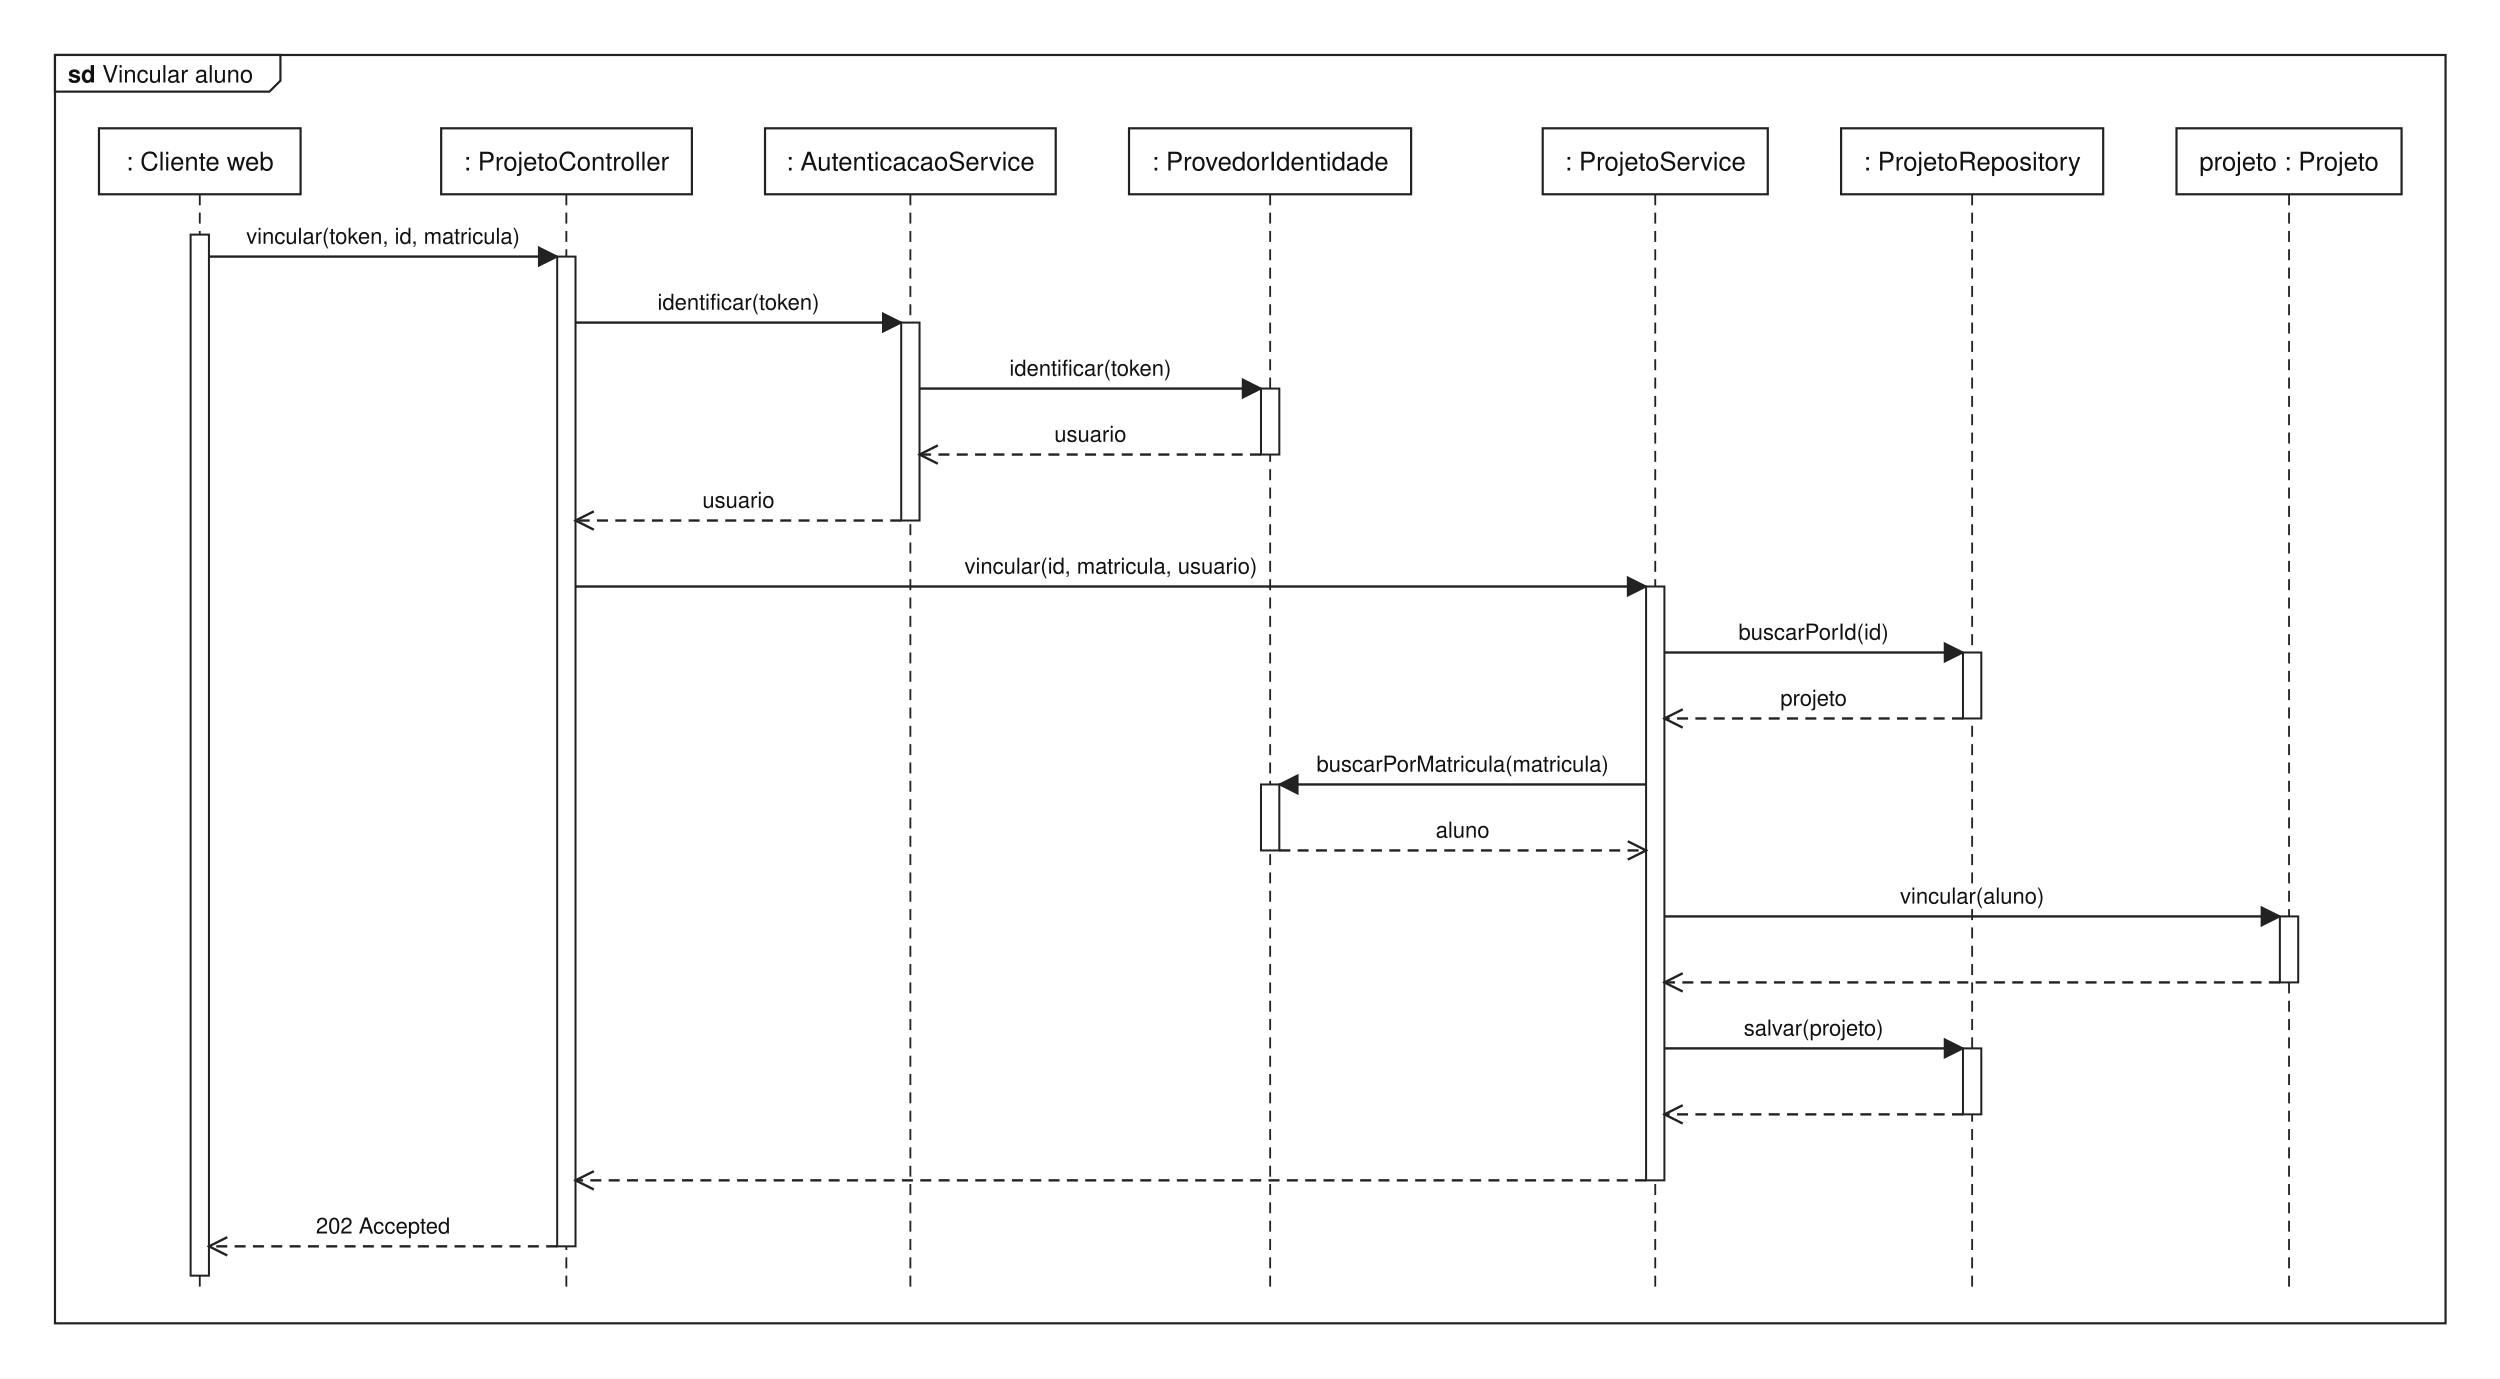
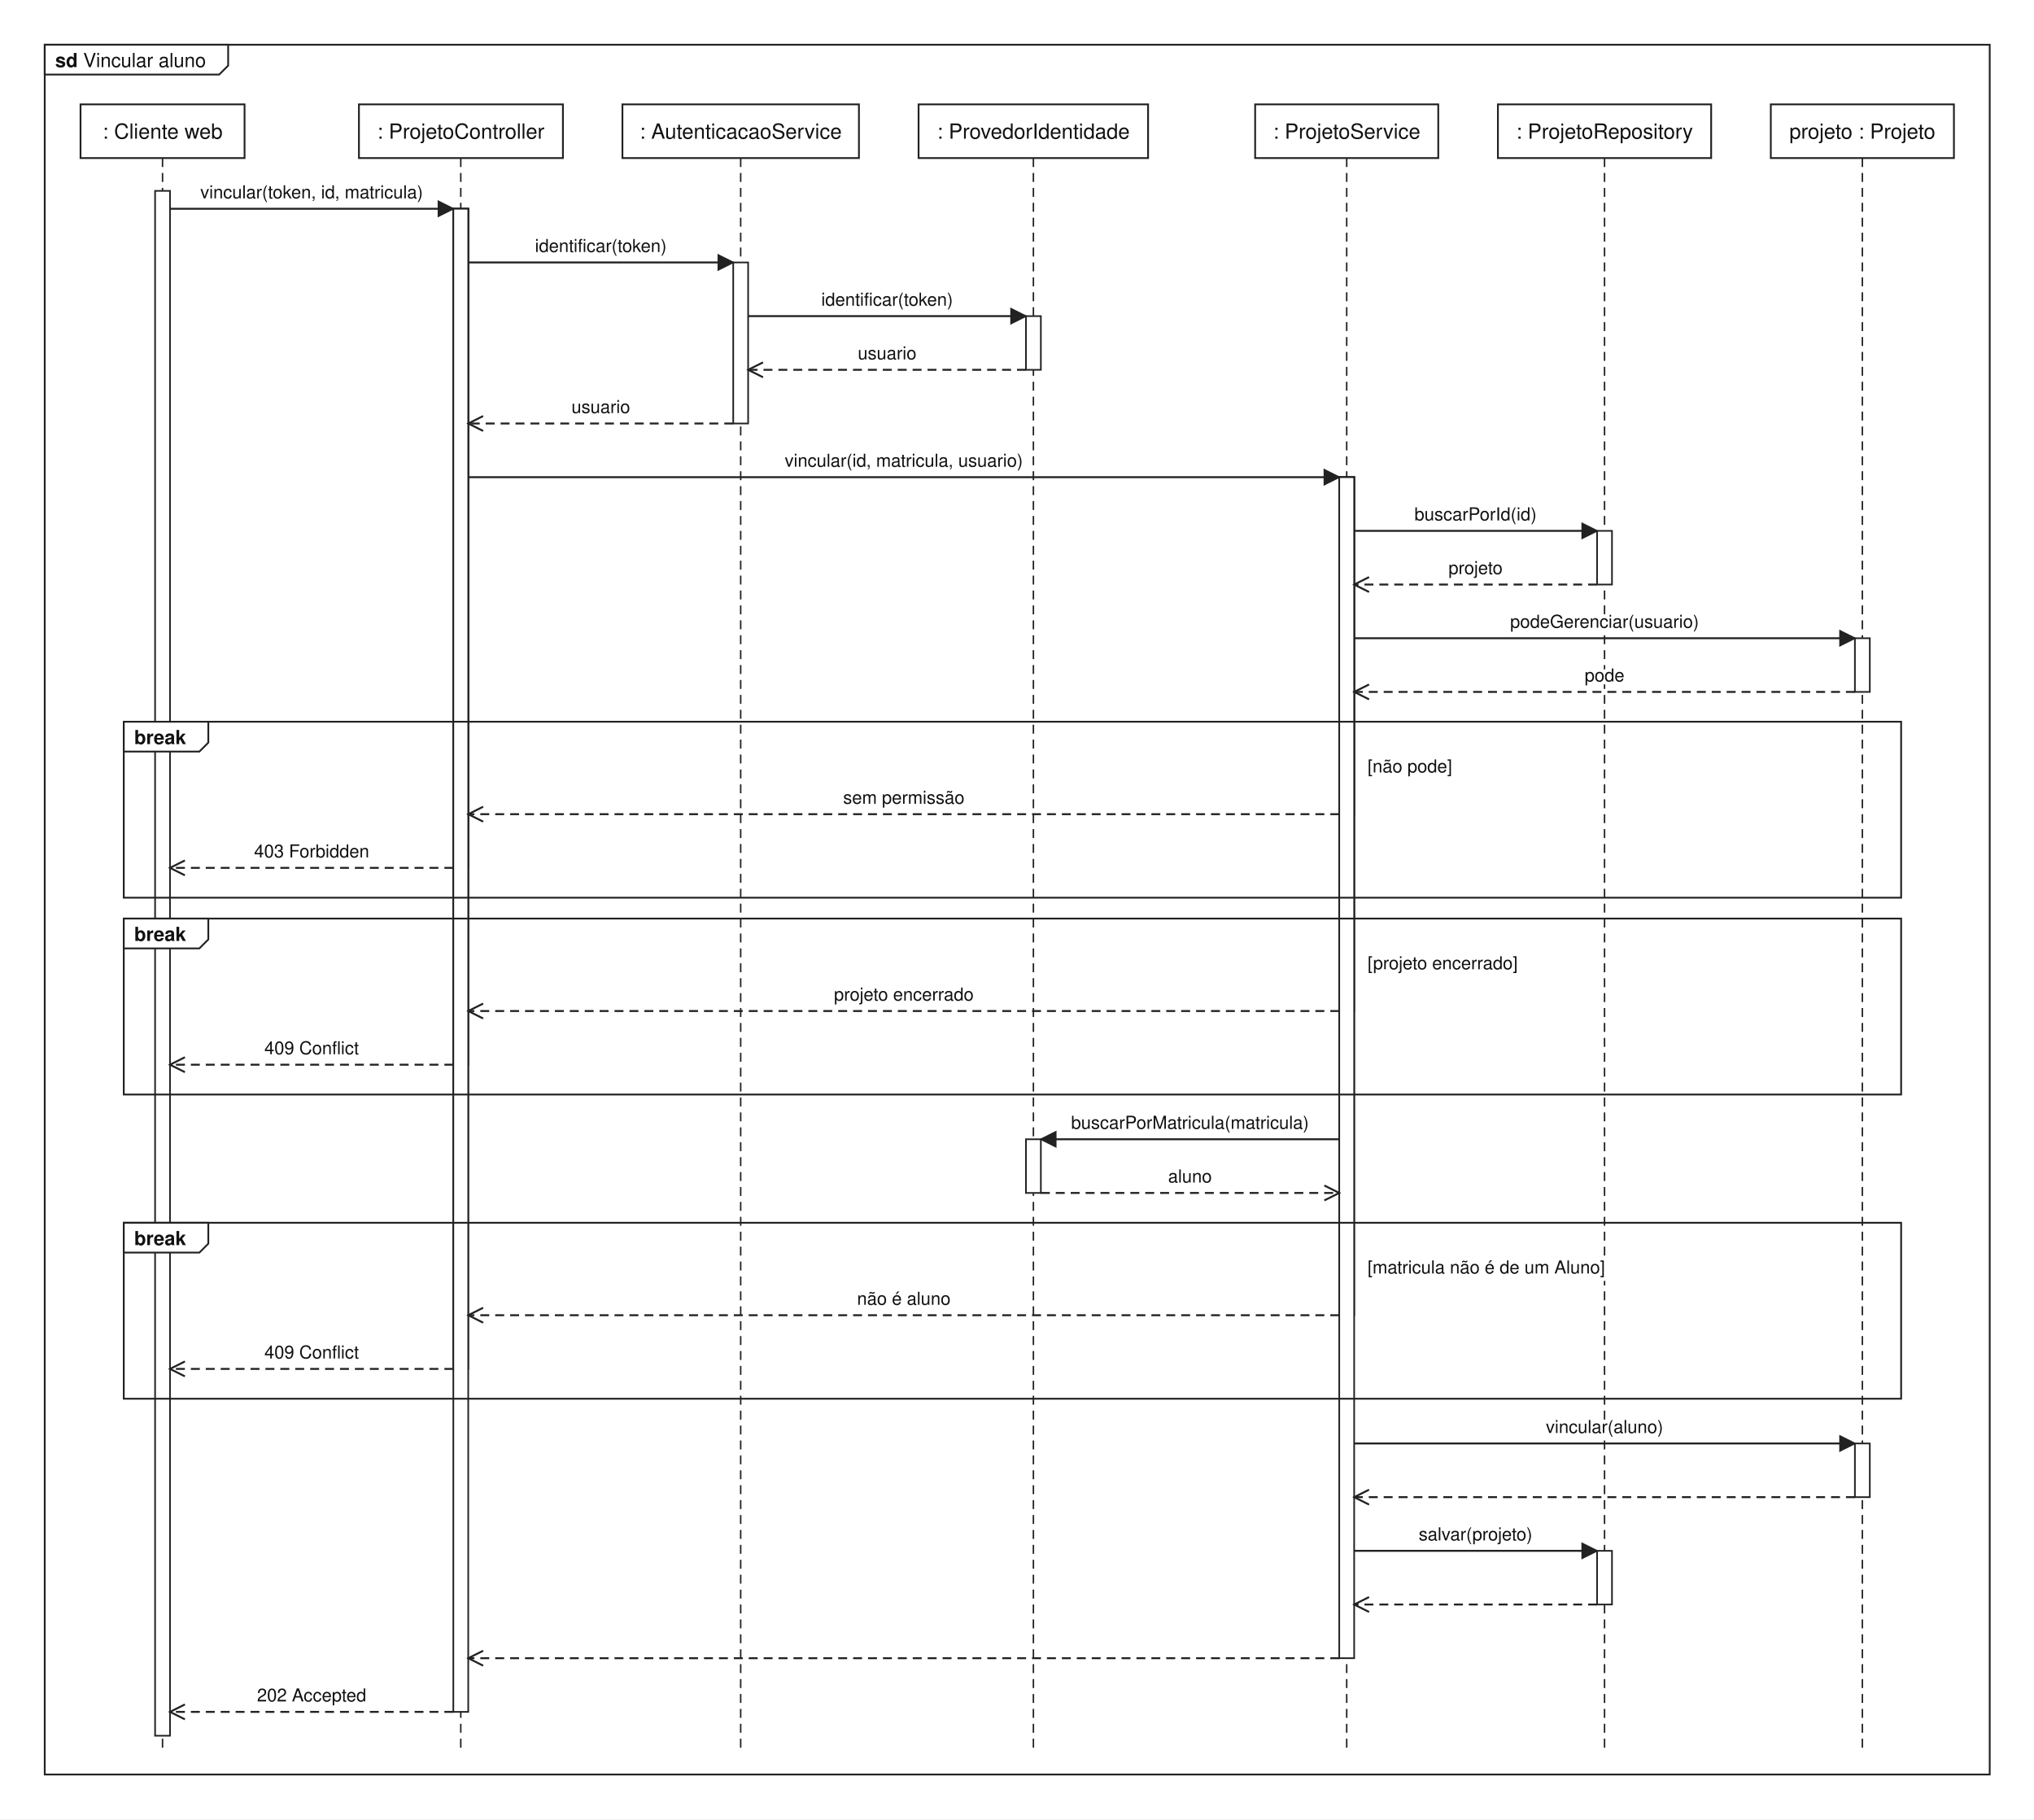
- <svg xmlns="http://www.w3.org/2000/svg" width="1364" height="752" viewBox="0 0 1364 752" font-family="Helvetica, Arial, 'Liberation Sans', sans-serif">
+ <svg xmlns="http://www.w3.org/2000/svg" width="1364" height="1220" viewBox="0 0 1364 1220" font-family="Helvetica, Arial, 'Liberation Sans', sans-serif">
  <defs>
    <marker id="seta" viewBox="0 0 12 12" refX="11" refY="6" markerWidth="12" markerHeight="12" orient="auto-start-reverse" markerUnits="userSpaceOnUse">
      <path d="M1,1 L11,6 L1,11" fill="none" stroke="#222" stroke-width="1.3" />
    </marker>
    <marker id="seta_cheia" viewBox="0 0 12 12" refX="11" refY="6" markerWidth="12" markerHeight="12" orient="auto-start-reverse" markerUnits="userSpaceOnUse">
      <path d="M1,1 L11,6 L1,11 Z" fill="#222" stroke="#222" stroke-width="1" />
    </marker>
    <marker id="triangulo" viewBox="0 0 16 16" refX="15" refY="8" markerWidth="16" markerHeight="16" orient="auto-start-reverse" markerUnits="userSpaceOnUse">
      <path d="M1,1 L15,8 L1,15 Z" fill="#fff" stroke="#222" stroke-width="1.3" />
    </marker>
    <marker id="losango" viewBox="0 0 22 12" refX="21" refY="6" markerWidth="22" markerHeight="12" orient="auto-start-reverse" markerUnits="userSpaceOnUse">
      <path d="M1,6 L11,1 L21,6 L11,11 Z" fill="#222" stroke="#222" stroke-width="1.2" />
    </marker>
    <marker id="losango_vazio" viewBox="0 0 22 12" refX="21" refY="6" markerWidth="22" markerHeight="12" orient="auto-start-reverse" markerUnits="userSpaceOnUse">
      <path d="M1,6 L11,1 L21,6 L11,11 Z" fill="#fff" stroke="#222" stroke-width="1.2" />
    </marker>
  </defs>
-   <rect width="1364" height="752" fill="#fff" />
-   <rect x="30.0" y="30.0" width="1304.3" height="692.0" fill="none" stroke="#222" stroke-width="1.2" />
+   <rect width="1364" height="1220" fill="#fff" />
+   <rect x="30.0" y="30.0" width="1304.3" height="1160.0" fill="none" stroke="#222" stroke-width="1.2" />
  <path d="M30.0,30.0 H153.0 V44.0 L147.0,50.0 H30.0 Z" fill="#fff" stroke="#222" stroke-width="1.2" />
  <text x="37.0" y="45.0" font-size="13" text-anchor="start" font-weight="bold" font-style="normal" fill="#111">sd</text>
  <text x="55.8" y="45.0" font-size="13" text-anchor="start" font-weight="normal" font-style="normal" fill="#111">Vincular aluno</text>
-   <line x1="109.0" y1="106.0" x2="109.0" y2="706.0" stroke="#222" stroke-width="1" stroke-dasharray="6,4" />
-   <line x1="309.0" y1="106.0" x2="309.0" y2="706.0" stroke="#222" stroke-width="1" stroke-dasharray="6,4" />
-   <line x1="496.7" y1="106.0" x2="496.7" y2="706.0" stroke="#222" stroke-width="1" stroke-dasharray="6,4" />
-   <line x1="693.0" y1="106.0" x2="693.0" y2="706.0" stroke="#222" stroke-width="1" stroke-dasharray="6,4" />
-   <line x1="903.1" y1="106.0" x2="903.1" y2="706.0" stroke="#222" stroke-width="1" stroke-dasharray="6,4" />
-   <line x1="1076.0" y1="106.0" x2="1076.0" y2="706.0" stroke="#222" stroke-width="1" stroke-dasharray="6,4" />
-   <line x1="1248.9" y1="106.0" x2="1248.9" y2="706.0" stroke="#222" stroke-width="1" stroke-dasharray="6,4" />
+   <line x1="109.0" y1="106.0" x2="109.0" y2="1174.0" stroke="#222" stroke-width="1" stroke-dasharray="6,4" />
+   <line x1="309.0" y1="106.0" x2="309.0" y2="1174.0" stroke="#222" stroke-width="1" stroke-dasharray="6,4" />
+   <line x1="496.7" y1="106.0" x2="496.7" y2="1174.0" stroke="#222" stroke-width="1" stroke-dasharray="6,4" />
+   <line x1="693.0" y1="106.0" x2="693.0" y2="1174.0" stroke="#222" stroke-width="1" stroke-dasharray="6,4" />
+   <line x1="903.1" y1="106.0" x2="903.1" y2="1174.0" stroke="#222" stroke-width="1" stroke-dasharray="6,4" />
+   <line x1="1076.0" y1="106.0" x2="1076.0" y2="1174.0" stroke="#222" stroke-width="1" stroke-dasharray="6,4" />
+   <line x1="1248.9" y1="106.0" x2="1248.9" y2="1174.0" stroke="#222" stroke-width="1" stroke-dasharray="6,4" />
  <rect x="54.0" y="70.0" width="110.0" height="36.0" fill="#fff" stroke="#222" stroke-width="1.2" />
  <text x="109.0" y="93.0" font-size="14" text-anchor="middle" font-weight="normal" font-style="normal" fill="#111">: Cliente web</text>
  <rect x="240.7" y="70.0" width="136.8" height="36.0" fill="#fff" stroke="#222" stroke-width="1.2" />
  <text x="309.0" y="93.0" font-size="14" text-anchor="middle" font-weight="normal" font-style="normal" fill="#111">: ProjetoController</text>
  <rect x="417.4" y="70.0" width="158.6" height="36.0" fill="#fff" stroke="#222" stroke-width="1.2" />
  <text x="496.7" y="93.0" font-size="14" text-anchor="middle" font-weight="normal" font-style="normal" fill="#111">: AutenticacaoService</text>
  <rect x="616.0" y="70.0" width="153.9" height="36.0" fill="#fff" stroke="#222" stroke-width="1.2" />
  <text x="693.0" y="93.0" font-size="14" text-anchor="middle" font-weight="normal" font-style="normal" fill="#111">: ProvedorIdentidade</text>
  <rect x="841.7" y="70.0" width="122.8" height="36.0" fill="#fff" stroke="#222" stroke-width="1.2" />
  <text x="903.1" y="93.0" font-size="14" text-anchor="middle" font-weight="normal" font-style="normal" fill="#111">: ProjetoService</text>
  <rect x="1004.5" y="70.0" width="143.0" height="36.0" fill="#fff" stroke="#222" stroke-width="1.2" />
  <text x="1076.0" y="93.0" font-size="14" text-anchor="middle" font-weight="normal" font-style="normal" fill="#111">: ProjetoRepository</text>
  <rect x="1187.5" y="70.0" width="122.8" height="36.0" fill="#fff" stroke="#222" stroke-width="1.2" />
  <text x="1248.9" y="93.0" font-size="14" text-anchor="middle" font-weight="normal" font-style="normal" fill="#111">projeto : Projeto</text>
  <rect x="688.0" y="212.0" width="10.0" height="36.0" fill="#fff" stroke="#222" stroke-width="1.1" />
  <rect x="491.7" y="176.0" width="10.0" height="108.0" fill="#fff" stroke="#222" stroke-width="1.1" />
  <rect x="1071.0" y="356.0" width="10.0" height="36.0" fill="#fff" stroke="#222" stroke-width="1.1" />
-   <rect x="688.0" y="428.0" width="10.0" height="36.0" fill="#fff" stroke="#222" stroke-width="1.1" />
-   <rect x="1243.9" y="500.0" width="10.0" height="36.0" fill="#fff" stroke="#222" stroke-width="1.1" />
-   <rect x="1071.0" y="572.0" width="10.0" height="36.0" fill="#fff" stroke="#222" stroke-width="1.1" />
-   <rect x="898.1" y="320.0" width="10.0" height="324.0" fill="#fff" stroke="#222" stroke-width="1.1" />
-   <rect x="304.0" y="140.0" width="10.0" height="540.0" fill="#fff" stroke="#222" stroke-width="1.1" />
-   <rect x="104.0" y="128.0" width="10.0" height="568.0" fill="#fff" stroke="#222" stroke-width="1.1" />
+   <rect x="1243.9" y="428.0" width="10.0" height="36.0" fill="#fff" stroke="#222" stroke-width="1.1" />
+   <rect x="898.1" y="320.0" width="10.0" height="226.0" fill="#fff" stroke="#222" stroke-width="1.1" />
+   <rect x="304.0" y="140.0" width="10.0" height="442.0" fill="#fff" stroke="#222" stroke-width="1.1" />
+   <rect x="898.1" y="320.0" width="10.0" height="358.0" fill="#fff" stroke="#222" stroke-width="1.1" />
+   <rect x="304.0" y="140.0" width="10.0" height="574.0" fill="#fff" stroke="#222" stroke-width="1.1" />
+   <rect x="688.0" y="764.0" width="10.0" height="36.0" fill="#fff" stroke="#222" stroke-width="1.1" />
+   <rect x="898.1" y="320.0" width="10.0" height="562.0" fill="#fff" stroke="#222" stroke-width="1.1" />
+   <rect x="304.0" y="140.0" width="10.0" height="778.0" fill="#fff" stroke="#222" stroke-width="1.1" />
+   <rect x="1243.9" y="968.0" width="10.0" height="36.0" fill="#fff" stroke="#222" stroke-width="1.1" />
+   <rect x="1071.0" y="1040.0" width="10.0" height="36.0" fill="#fff" stroke="#222" stroke-width="1.1" />
+   <rect x="898.1" y="320.0" width="10.0" height="792.0" fill="#fff" stroke="#222" stroke-width="1.1" />
+   <rect x="304.0" y="140.0" width="10.0" height="1008.0" fill="#fff" stroke="#222" stroke-width="1.1" />
+   <rect x="104.0" y="128.0" width="10.0" height="1036.0" fill="#fff" stroke="#222" stroke-width="1.1" />
+   <rect x="83.0" y="484.0" width="1191.9" height="118.0" fill="none" stroke="#222" stroke-width="1.2" />
+   <path d="M83.0,484.0 H139.7 V498.0 L133.7,504.0 H83.0 Z" fill="#fff" stroke="#222" stroke-width="1.2" />
+   <text x="90.0" y="499.0" font-size="13" text-anchor="start" font-weight="bold" font-style="normal" fill="#111">break</text>
+   <text x="917.1" y="518.0" font-size="12" text-anchor="start" stroke="#fff" stroke-width="5" stroke-linejoin="round" paint-order="stroke" font-weight="normal" font-style="normal" fill="#111">[não pode]</text>
+   <rect x="83.0" y="616.0" width="1191.9" height="118.0" fill="none" stroke="#222" stroke-width="1.2" />
+   <path d="M83.0,616.0 H139.7 V630.0 L133.7,636.0 H83.0 Z" fill="#fff" stroke="#222" stroke-width="1.2" />
+   <text x="90.0" y="631.0" font-size="13" text-anchor="start" font-weight="bold" font-style="normal" fill="#111">break</text>
+   <text x="917.1" y="650.0" font-size="12" text-anchor="start" stroke="#fff" stroke-width="5" stroke-linejoin="round" paint-order="stroke" font-weight="normal" font-style="normal" fill="#111">[projeto encerrado]</text>
+   <rect x="83.0" y="820.0" width="1191.9" height="118.0" fill="none" stroke="#222" stroke-width="1.2" />
+   <path d="M83.0,820.0 H139.7 V834.0 L133.7,840.0 H83.0 Z" fill="#fff" stroke="#222" stroke-width="1.2" />
+   <text x="90.0" y="835.0" font-size="13" text-anchor="start" font-weight="bold" font-style="normal" fill="#111">break</text>
+   <text x="917.1" y="854.0" font-size="12" text-anchor="start" stroke="#fff" stroke-width="5" stroke-linejoin="round" paint-order="stroke" font-weight="normal" font-style="normal" fill="#111">[matricula não é de um Aluno]</text>
  <polyline points="114.0,140.0 304.0,140.0" fill="none" stroke="#222" stroke-width="1.3" marker-end="url(#seta_cheia)" />
  <text x="209.0" y="133.0" font-size="12" text-anchor="middle" stroke="#fff" stroke-width="5" stroke-linejoin="round" paint-order="stroke" font-weight="normal" font-style="normal" fill="#111">vincular(token, id, matricula)</text>
  <polyline points="314.0,176.0 491.7,176.0" fill="none" stroke="#222" stroke-width="1.3" marker-end="url(#seta_cheia)" />
  <text x="402.9" y="169.0" font-size="12" text-anchor="middle" stroke="#fff" stroke-width="5" stroke-linejoin="round" paint-order="stroke" font-weight="normal" font-style="normal" fill="#111">identificar(token)</text>
  <polyline points="501.7,212.0 688.0,212.0" fill="none" stroke="#222" stroke-width="1.3" marker-end="url(#seta_cheia)" />
  <text x="594.9" y="205.0" font-size="12" text-anchor="middle" stroke="#fff" stroke-width="5" stroke-linejoin="round" paint-order="stroke" font-weight="normal" font-style="normal" fill="#111">identificar(token)</text>
  <polyline points="688.0,248.0 501.7,248.0" fill="none" stroke="#222" stroke-width="1.3" stroke-dasharray="6,4" marker-end="url(#seta)" />
  <text x="594.9" y="241.0" font-size="12" text-anchor="middle" stroke="#fff" stroke-width="5" stroke-linejoin="round" paint-order="stroke" font-weight="normal" font-style="normal" fill="#111">usuario</text>
  <polyline points="491.7,284.0 314.0,284.0" fill="none" stroke="#222" stroke-width="1.3" stroke-dasharray="6,4" marker-end="url(#seta)" />
  <text x="402.9" y="277.0" font-size="12" text-anchor="middle" stroke="#fff" stroke-width="5" stroke-linejoin="round" paint-order="stroke" font-weight="normal" font-style="normal" fill="#111">usuario</text>
  <polyline points="314.0,320.0 898.1,320.0" fill="none" stroke="#222" stroke-width="1.3" marker-end="url(#seta_cheia)" />
  <text x="606.1" y="313.0" font-size="12" text-anchor="middle" stroke="#fff" stroke-width="5" stroke-linejoin="round" paint-order="stroke" font-weight="normal" font-style="normal" fill="#111">vincular(id, matricula, usuario)</text>
  <polyline points="908.1,356.0 1071.0,356.0" fill="none" stroke="#222" stroke-width="1.3" marker-end="url(#seta_cheia)" />
  <text x="989.5" y="349.0" font-size="12" text-anchor="middle" stroke="#fff" stroke-width="5" stroke-linejoin="round" paint-order="stroke" font-weight="normal" font-style="normal" fill="#111">buscarPorId(id)</text>
  <polyline points="1071.0,392.0 908.1,392.0" fill="none" stroke="#222" stroke-width="1.3" stroke-dasharray="6,4" marker-end="url(#seta)" />
  <text x="989.5" y="385.0" font-size="12" text-anchor="middle" stroke="#fff" stroke-width="5" stroke-linejoin="round" paint-order="stroke" font-weight="normal" font-style="normal" fill="#111">projeto</text>
-   <polyline points="898.1,428.0 698.0,428.0" fill="none" stroke="#222" stroke-width="1.3" marker-end="url(#seta_cheia)" />
-   <text x="798.0" y="421.0" font-size="12" text-anchor="middle" stroke="#fff" stroke-width="5" stroke-linejoin="round" paint-order="stroke" font-weight="normal" font-style="normal" fill="#111">buscarPorMatricula(matricula)</text>
-   <polyline points="698.0,464.0 898.1,464.0" fill="none" stroke="#222" stroke-width="1.3" stroke-dasharray="6,4" marker-end="url(#seta)" />
-   <text x="798.0" y="457.0" font-size="12" text-anchor="middle" stroke="#fff" stroke-width="5" stroke-linejoin="round" paint-order="stroke" font-weight="normal" font-style="normal" fill="#111">aluno</text>
-   <polyline points="908.1,500.0 1243.9,500.0" fill="none" stroke="#222" stroke-width="1.3" marker-end="url(#seta_cheia)" />
-   <text x="1076.0" y="493.0" font-size="12" text-anchor="middle" stroke="#fff" stroke-width="5" stroke-linejoin="round" paint-order="stroke" font-weight="normal" font-style="normal" fill="#111">vincular(aluno)</text>
-   <polyline points="1243.9,536.0 908.1,536.0" fill="none" stroke="#222" stroke-width="1.3" stroke-dasharray="6,4" marker-end="url(#seta)" />
-   <text x="1076.0" y="529.0" font-size="12" text-anchor="middle" stroke="#fff" stroke-width="5" stroke-linejoin="round" paint-order="stroke" font-weight="normal" font-style="normal" fill="#111" />
-   <polyline points="908.1,572.0 1071.0,572.0" fill="none" stroke="#222" stroke-width="1.3" marker-end="url(#seta_cheia)" />
-   <text x="989.5" y="565.0" font-size="12" text-anchor="middle" stroke="#fff" stroke-width="5" stroke-linejoin="round" paint-order="stroke" font-weight="normal" font-style="normal" fill="#111">salvar(projeto)</text>
-   <polyline points="1071.0,608.0 908.1,608.0" fill="none" stroke="#222" stroke-width="1.3" stroke-dasharray="6,4" marker-end="url(#seta)" />
-   <text x="989.5" y="601.0" font-size="12" text-anchor="middle" stroke="#fff" stroke-width="5" stroke-linejoin="round" paint-order="stroke" font-weight="normal" font-style="normal" fill="#111" />
-   <polyline points="898.1,644.0 314.0,644.0" fill="none" stroke="#222" stroke-width="1.3" stroke-dasharray="6,4" marker-end="url(#seta)" />
-   <text x="606.1" y="637.0" font-size="12" text-anchor="middle" stroke="#fff" stroke-width="5" stroke-linejoin="round" paint-order="stroke" font-weight="normal" font-style="normal" fill="#111" />
-   <polyline points="304.0,680.0 114.0,680.0" fill="none" stroke="#222" stroke-width="1.3" stroke-dasharray="6,4" marker-end="url(#seta)" />
-   <text x="209.0" y="673.0" font-size="12" text-anchor="middle" stroke="#fff" stroke-width="5" stroke-linejoin="round" paint-order="stroke" font-weight="normal" font-style="normal" fill="#111">202 Accepted</text>
+   <polyline points="908.1,428.0 1243.9,428.0" fill="none" stroke="#222" stroke-width="1.3" marker-end="url(#seta_cheia)" />
+   <text x="1076.0" y="421.0" font-size="12" text-anchor="middle" stroke="#fff" stroke-width="5" stroke-linejoin="round" paint-order="stroke" font-weight="normal" font-style="normal" fill="#111">podeGerenciar(usuario)</text>
+   <polyline points="1243.9,464.0 908.1,464.0" fill="none" stroke="#222" stroke-width="1.3" stroke-dasharray="6,4" marker-end="url(#seta)" />
+   <text x="1076.0" y="457.0" font-size="12" text-anchor="middle" stroke="#fff" stroke-width="5" stroke-linejoin="round" paint-order="stroke" font-weight="normal" font-style="normal" fill="#111">pode</text>
+   <polyline points="898.1,546.0 314.0,546.0" fill="none" stroke="#222" stroke-width="1.3" stroke-dasharray="6,4" marker-end="url(#seta)" />
+   <text x="606.1" y="539.0" font-size="12" text-anchor="middle" stroke="#fff" stroke-width="5" stroke-linejoin="round" paint-order="stroke" font-weight="normal" font-style="normal" fill="#111">sem permissão</text>
+   <polyline points="304.0,582.0 114.0,582.0" fill="none" stroke="#222" stroke-width="1.3" stroke-dasharray="6,4" marker-end="url(#seta)" />
+   <text x="209.0" y="575.0" font-size="12" text-anchor="middle" stroke="#fff" stroke-width="5" stroke-linejoin="round" paint-order="stroke" font-weight="normal" font-style="normal" fill="#111">403 Forbidden</text>
+   <polyline points="898.1,678.0 314.0,678.0" fill="none" stroke="#222" stroke-width="1.3" stroke-dasharray="6,4" marker-end="url(#seta)" />
+   <text x="606.1" y="671.0" font-size="12" text-anchor="middle" stroke="#fff" stroke-width="5" stroke-linejoin="round" paint-order="stroke" font-weight="normal" font-style="normal" fill="#111">projeto encerrado</text>
+   <polyline points="304.0,714.0 114.0,714.0" fill="none" stroke="#222" stroke-width="1.3" stroke-dasharray="6,4" marker-end="url(#seta)" />
+   <text x="209.0" y="707.0" font-size="12" text-anchor="middle" stroke="#fff" stroke-width="5" stroke-linejoin="round" paint-order="stroke" font-weight="normal" font-style="normal" fill="#111">409 Conflict</text>
+   <polyline points="898.1,764.0 698.0,764.0" fill="none" stroke="#222" stroke-width="1.3" marker-end="url(#seta_cheia)" />
+   <text x="798.0" y="757.0" font-size="12" text-anchor="middle" stroke="#fff" stroke-width="5" stroke-linejoin="round" paint-order="stroke" font-weight="normal" font-style="normal" fill="#111">buscarPorMatricula(matricula)</text>
+   <polyline points="698.0,800.0 898.1,800.0" fill="none" stroke="#222" stroke-width="1.3" stroke-dasharray="6,4" marker-end="url(#seta)" />
+   <text x="798.0" y="793.0" font-size="12" text-anchor="middle" stroke="#fff" stroke-width="5" stroke-linejoin="round" paint-order="stroke" font-weight="normal" font-style="normal" fill="#111">aluno</text>
+   <polyline points="898.1,882.0 314.0,882.0" fill="none" stroke="#222" stroke-width="1.3" stroke-dasharray="6,4" marker-end="url(#seta)" />
+   <text x="606.1" y="875.0" font-size="12" text-anchor="middle" stroke="#fff" stroke-width="5" stroke-linejoin="round" paint-order="stroke" font-weight="normal" font-style="normal" fill="#111">não é aluno</text>
+   <polyline points="304.0,918.0 114.0,918.0" fill="none" stroke="#222" stroke-width="1.3" stroke-dasharray="6,4" marker-end="url(#seta)" />
+   <text x="209.0" y="911.0" font-size="12" text-anchor="middle" stroke="#fff" stroke-width="5" stroke-linejoin="round" paint-order="stroke" font-weight="normal" font-style="normal" fill="#111">409 Conflict</text>
+   <polyline points="908.1,968.0 1243.9,968.0" fill="none" stroke="#222" stroke-width="1.3" marker-end="url(#seta_cheia)" />
+   <text x="1076.0" y="961.0" font-size="12" text-anchor="middle" stroke="#fff" stroke-width="5" stroke-linejoin="round" paint-order="stroke" font-weight="normal" font-style="normal" fill="#111">vincular(aluno)</text>
+   <polyline points="1243.9,1004.0 908.1,1004.0" fill="none" stroke="#222" stroke-width="1.3" stroke-dasharray="6,4" marker-end="url(#seta)" />
+   <text x="1076.0" y="997.0" font-size="12" text-anchor="middle" stroke="#fff" stroke-width="5" stroke-linejoin="round" paint-order="stroke" font-weight="normal" font-style="normal" fill="#111" />
+   <polyline points="908.1,1040.0 1071.0,1040.0" fill="none" stroke="#222" stroke-width="1.3" marker-end="url(#seta_cheia)" />
+   <text x="989.5" y="1033.0" font-size="12" text-anchor="middle" stroke="#fff" stroke-width="5" stroke-linejoin="round" paint-order="stroke" font-weight="normal" font-style="normal" fill="#111">salvar(projeto)</text>
+   <polyline points="1071.0,1076.0 908.1,1076.0" fill="none" stroke="#222" stroke-width="1.3" stroke-dasharray="6,4" marker-end="url(#seta)" />
+   <text x="989.5" y="1069.0" font-size="12" text-anchor="middle" stroke="#fff" stroke-width="5" stroke-linejoin="round" paint-order="stroke" font-weight="normal" font-style="normal" fill="#111" />
+   <polyline points="898.1,1112.0 314.0,1112.0" fill="none" stroke="#222" stroke-width="1.3" stroke-dasharray="6,4" marker-end="url(#seta)" />
+   <text x="606.1" y="1105.0" font-size="12" text-anchor="middle" stroke="#fff" stroke-width="5" stroke-linejoin="round" paint-order="stroke" font-weight="normal" font-style="normal" fill="#111" />
+   <polyline points="304.0,1148.0 114.0,1148.0" fill="none" stroke="#222" stroke-width="1.3" stroke-dasharray="6,4" marker-end="url(#seta)" />
+   <text x="209.0" y="1141.0" font-size="12" text-anchor="middle" stroke="#fff" stroke-width="5" stroke-linejoin="round" paint-order="stroke" font-weight="normal" font-style="normal" fill="#111">202 Accepted</text>
</svg>
